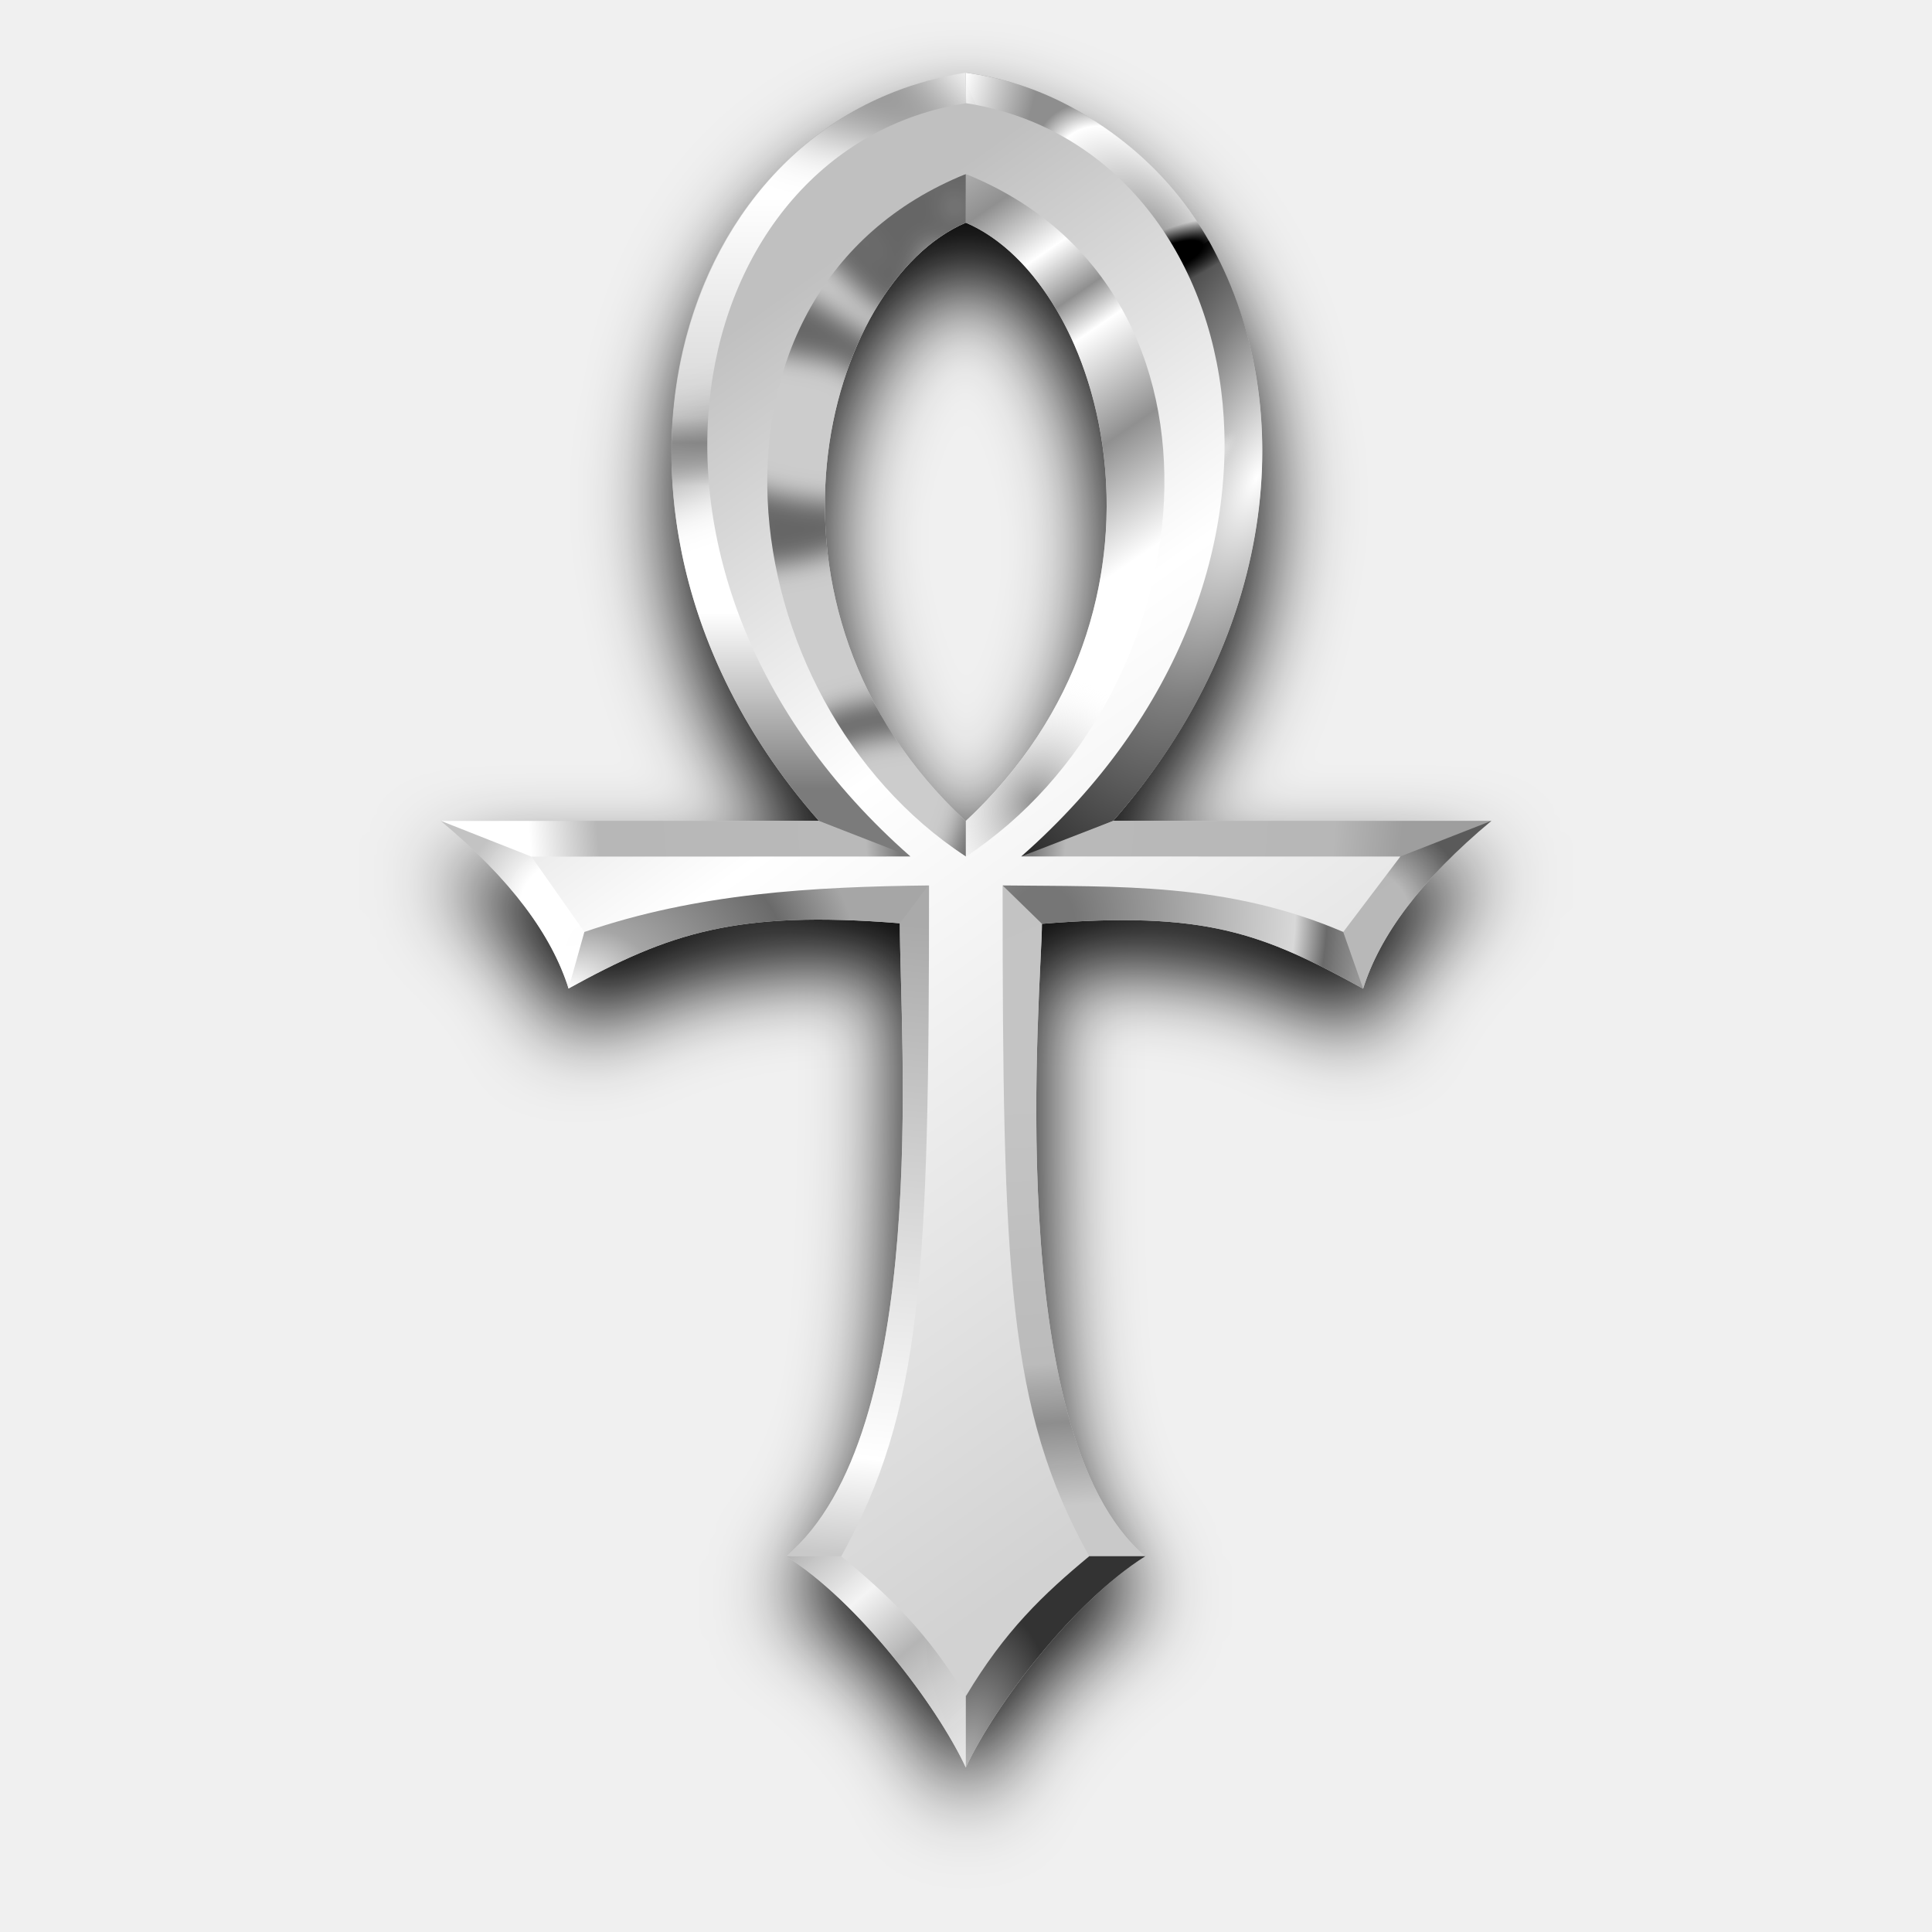
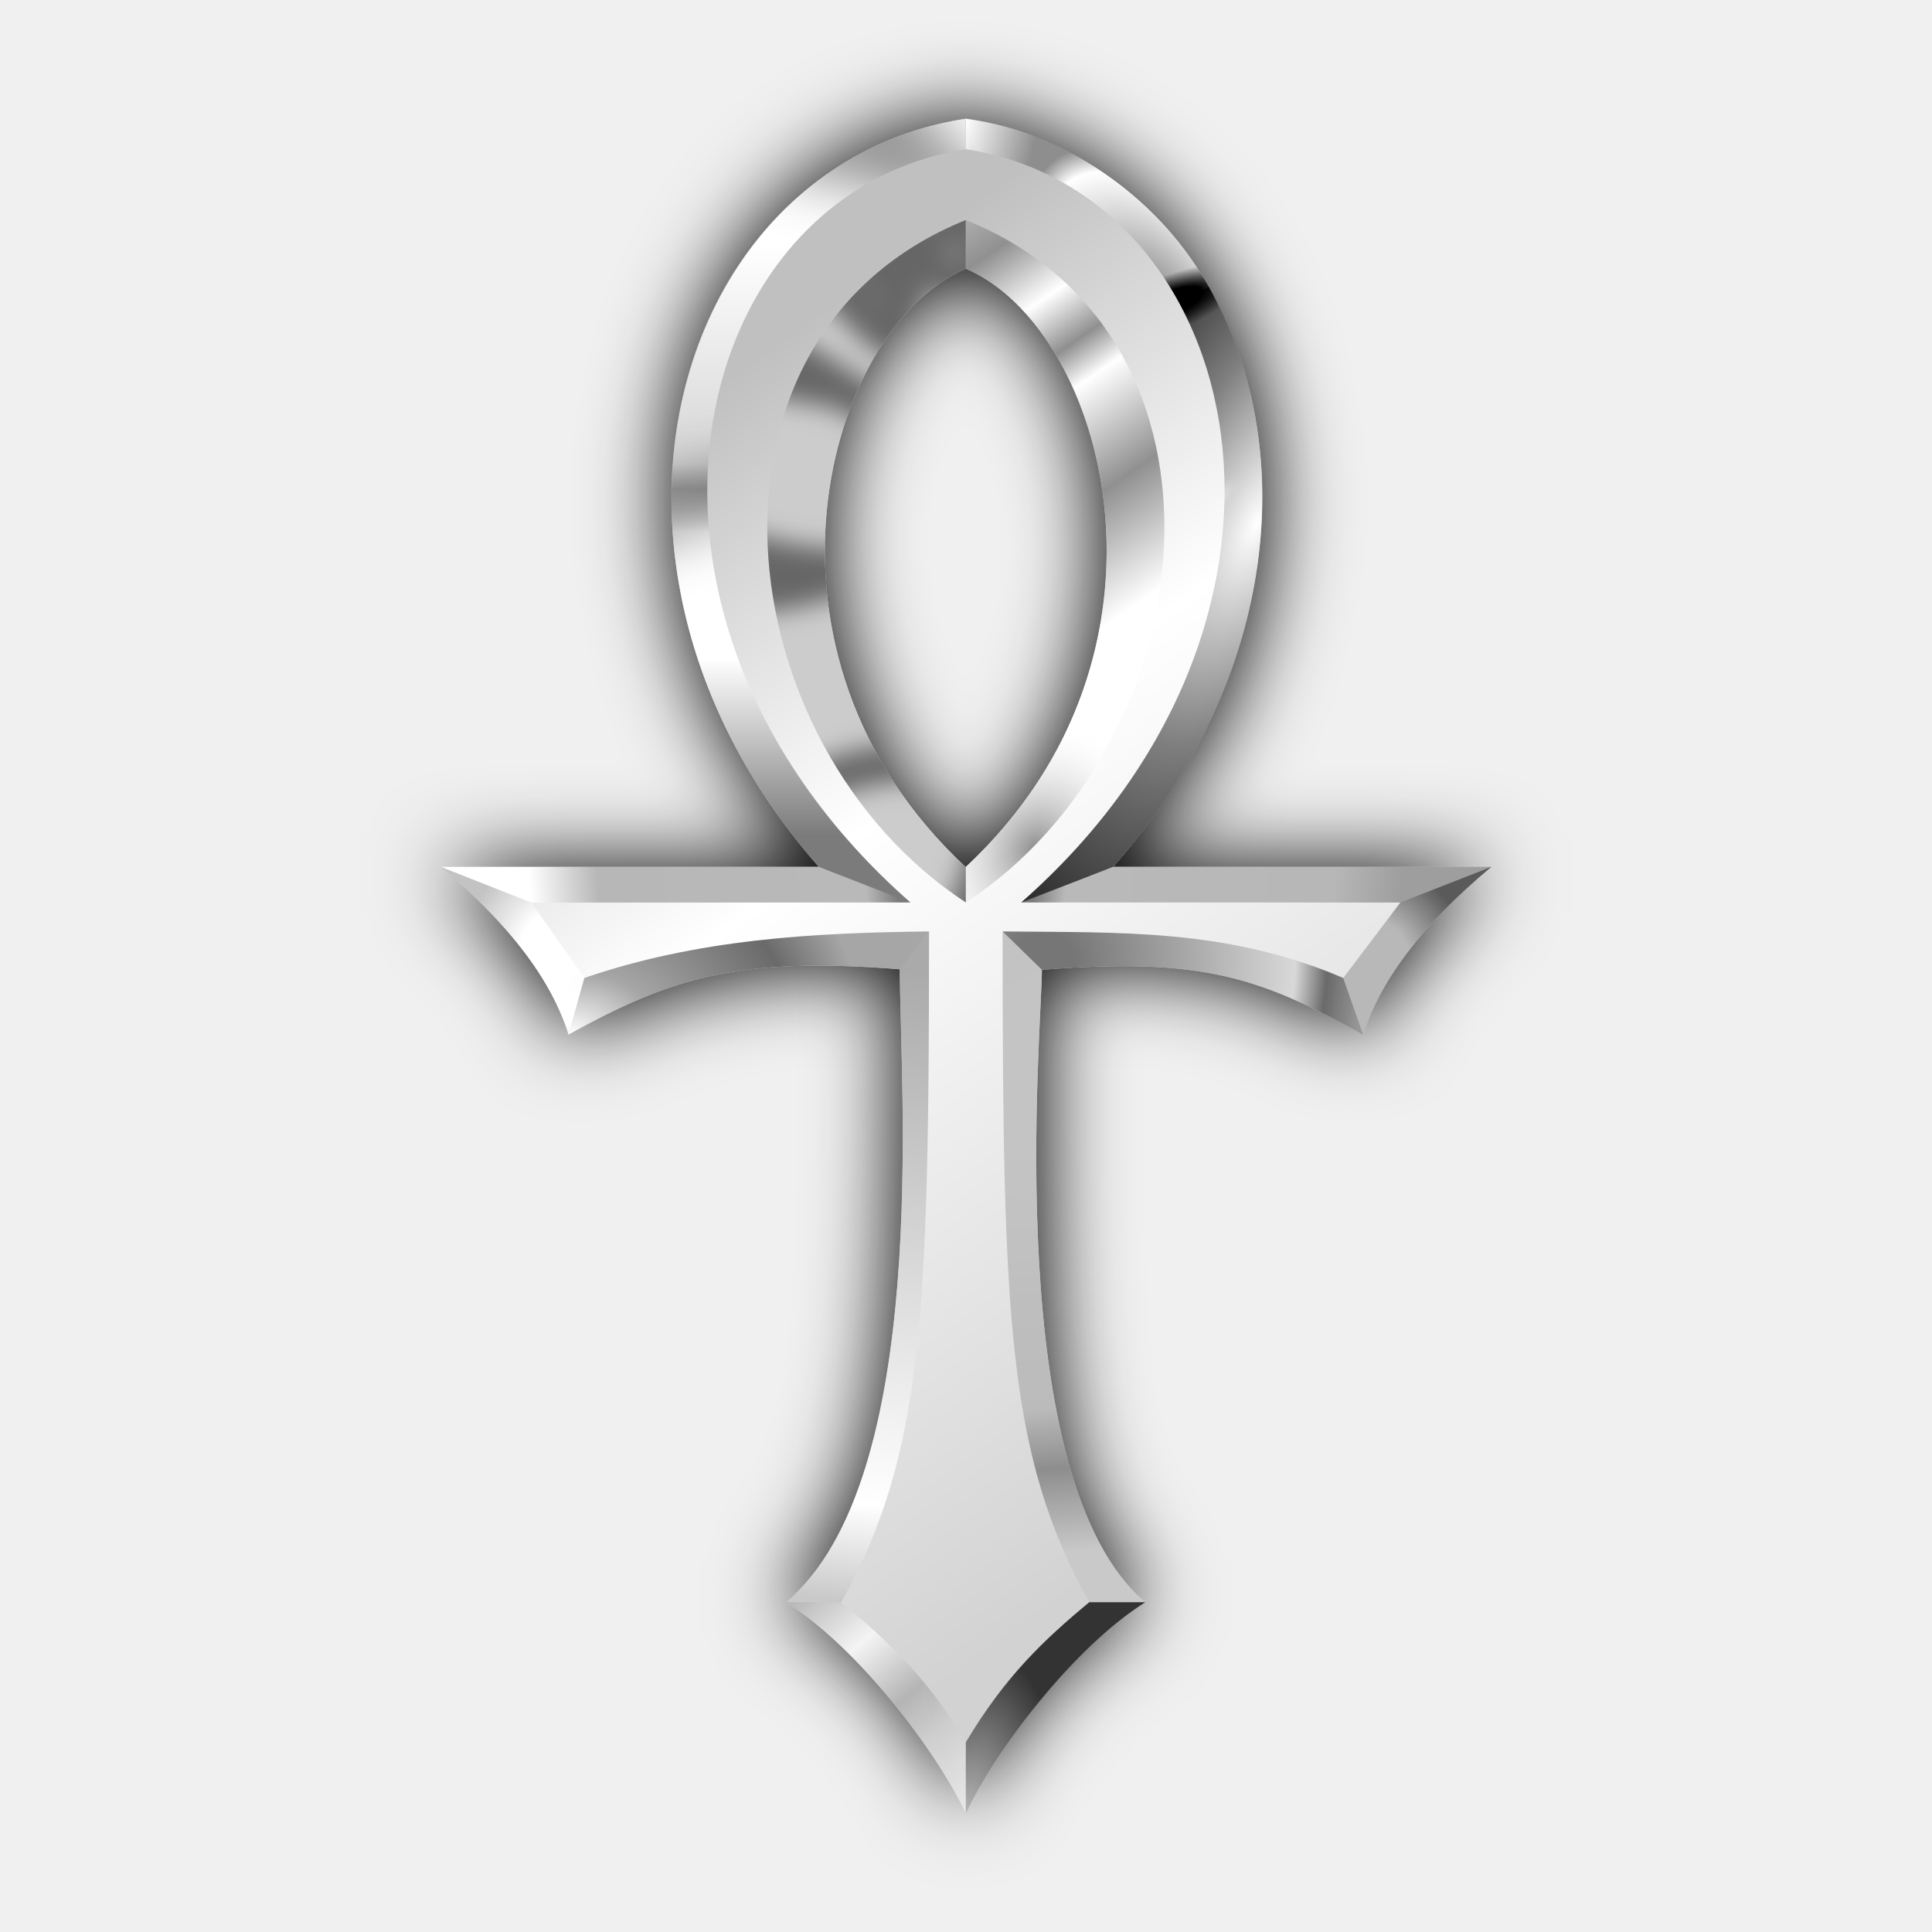
- <svg xmlns="http://www.w3.org/2000/svg" width="512px" height="512px" version="1.1" viewBox="0 0 200 200" xml:space="preserve">
-   <defs>
-     <filter id="c" x="-.098" y="-.061" width="1.196" height="1.121" color-interpolation-filters="sRGB">
-       <feGaussianBlur stdDeviation="4.439" />
-     </filter>
-     <linearGradient id="d" x1="142.88" x2="167.7" y1="6.085" y2="42.341" gradientTransform="matrix(.97467 0 0 .97467 -39.28 12.081)" gradientUnits="userSpaceOnUse">
-       <stop stop-color="#adadad" offset="0" />
-       <stop stop-color="#909090" offset=".1" />
-       <stop stop-color="#fff" offset=".264" />
-       <stop stop-color="#8f8f8f" offset=".391" />
-       <stop stop-color="#fff" offset=".484" />
-       <stop stop-color="#909090" offset=".729" />
-       <stop stop-color="#fff" offset="1" />
-     </linearGradient>
+ <svg xml:space="preserve" id="svg103" width="512" height="512" version="1.1" viewBox="0 0 200 200">
+   <defs id="defs64">
    <radialGradient id="e" cx="173.11" cy="50.61" r="12.412" gradientTransform="matrix(.78555 .44895 -.55264 .96698 -.90525 -43.544)" gradientUnits="userSpaceOnUse">
-       <stop stop-color="#8e8e8e" offset="0" />
-       <stop stop-color="#fff" stop-opacity="0" offset="1" />
+       <stop id="stop8" offset="0" stop-color="#8e8e8e" />
+       <stop id="stop9" offset="1" stop-color="#fff" stop-opacity="0" />
    </radialGradient>
-     <linearGradient id="f" x1="72.735" x2="72.735" y1="13.672" y2="89.743" gradientTransform="matrix(.97467 0 0 .97467 -1.3408 -5.8066)" gradientUnits="userSpaceOnUse">
-       <stop stop-color="#fff" stop-opacity=".996" offset=".175" />
-       <stop stop-color="#d5d5d5" stop-opacity=".996" offset=".482" />
-       <stop stop-color="#afafaf" stop-opacity=".996" offset=".517" />
-       <stop stop-color="#fff" stop-opacity=".996" offset=".577" />
-       <stop stop-color="#fff" stop-opacity=".996" offset=".754" />
-       <stop stop-color="#7b7b7b" offset="1" />
-     </linearGradient>
-     <radialGradient id="g" cx="161.68" cy="28.904" r="9.928" gradientTransform="matrix(.78627 -.57599 1.0601 1.4472 -38.055 77.395)" gradientUnits="userSpaceOnUse">
-       <stop stop-color="#838383" offset="0" />
-       <stop stop-color="#fff" offset=".844" />
-       <stop stop-color="#fff" stop-opacity="0" offset="1" />
+     <radialGradient id="g" cx="161.68" cy="28.904" r="9.928" gradientTransform="matrix(.78627 -.57599 1.0601 1.4472 47.882 77.395)" gradientUnits="userSpaceOnUse">
+       <stop id="stop16" offset="0" stop-color="#838383" />
+       <stop id="stop17" offset=".844" stop-color="#fff" />
+       <stop id="stop18" offset="1" stop-color="#fff" stop-opacity="0" />
    </radialGradient>
-     <radialGradient id="h" cx="185.36" cy="56.123" r="14.238" gradientTransform="matrix(1.6146 .72692 -1.7005 3.7771 -73.741 -297.26)" gradientUnits="userSpaceOnUse">
-       <stop stop-color="#fff" offset="0" />
-       <stop stop-color="#7f7f7f" offset=".417" />
-       <stop offset="1" />
+     <radialGradient id="h" cx="185.36" cy="56.123" r="14.238" gradientTransform="matrix(1.6146 .72692 -1.7005 3.7771 12.196 -297.26)" gradientUnits="userSpaceOnUse">
+       <stop id="stop19" offset="0" stop-color="#fff" />
+       <stop id="stop20" offset=".417" stop-color="#7f7f7f" />
+       <stop id="stop21" offset="1" />
    </radialGradient>
    <radialGradient id="i" cx="182.55" cy="56.494" r="14.238" gradientTransform="matrix(.2594 -.26586 .07053 .06881 128.19 93.441)" gradientUnits="userSpaceOnUse">
-       <stop stop-color="#fff" offset=".198" />
-       <stop stop-color="#d9d9d9" stop-opacity="0" offset="1" />
+       <stop id="stop22" offset=".198" stop-color="#fff" />
+       <stop id="stop23" offset="1" stop-color="#d9d9d9" stop-opacity="0" />
    </radialGradient>
-     <filter id="j" x="-.015" y="-.006" width="1.029" height="1.013" color-interpolation-filters="sRGB">
-       <feGaussianBlur stdDeviation=".175" />
-     </filter>
-     <radialGradient id="k" cx="175.44" cy="27.123" r="6.822" gradientTransform="matrix(1.2869 -.53482 .16387 .39429 -109.76 110.08)" gradientUnits="userSpaceOnUse">
-       <stop offset=".454" />
-       <stop stop-opacity="0" offset="1" />
+     <radialGradient id="k" cx="175.44" cy="27.123" r="6.822" gradientTransform="matrix(1.2869 -.53482 .16387 .39429 -23.822 110.08)" gradientUnits="userSpaceOnUse">
+       <stop id="stop24" offset=".454" />
+       <stop id="stop25" offset="1" stop-opacity="0" />
    </radialGradient>
-     <radialGradient id="l" cx="112.24" cy="141.59" r="3.704" gradientTransform="matrix(-2.1721 -10.251 -14.871 3.1512 2408.3 806.65)" gradientUnits="userSpaceOnUse">
-       <stop stop-color="#fff" offset="0" />
-       <stop stop-color="#a6a6a6" offset=".156" />
-       <stop stop-color="#6a6a6a" offset=".406" />
-       <stop stop-color="#a6a6a6" offset=".534" />
+     <radialGradient id="l" cx="112.24" cy="141.59" r="3.704" gradientTransform="matrix(-2.1721 -10.251 -14.871 3.1512 2494.2 806.65)" gradientUnits="userSpaceOnUse">
+       <stop id="stop26" offset="0" stop-color="#fff" />
+       <stop id="stop27" offset=".156" stop-color="#a6a6a6" />
+       <stop id="stop28" offset=".406" stop-color="#6a6a6a" />
+       <stop id="stop29" offset=".534" stop-color="#a6a6a6" />
    </radialGradient>
-     <linearGradient id="m" x1="105.16" x2="112.77" y1="146.7" y2="147.36" gradientTransform="matrix(-5.5522 0 0 5.5522 681.13 -729.48)" gradientUnits="userSpaceOnUse">
-       <stop stop-color="#7a7a7a" offset=".105" />
-       <stop stop-color="#b9b9b9" offset=".184" />
-       <stop stop-color="#b7b7b7" offset=".834" />
-       <stop stop-color="#fff" offset="1" />
-     </linearGradient>
-     <linearGradient id="n" x1="105.16" x2="112.77" y1="146.7" y2="147.36" gradientTransform="matrix(5.5522 0 0 5.5522 -481.17 -729.48)" gradientUnits="userSpaceOnUse">
-       <stop stop-color="#7a7a7a" offset=".105" />
-       <stop stop-color="#b9b9b9" offset=".184" />
-       <stop stop-color="#b7b7b7" offset=".834" />
-       <stop stop-color="#9e9e9e" offset="1" />
-     </linearGradient>
    <radialGradient id="o" cx="111.43" cy="149.02" r="1.375" gradientTransform="matrix(6.6138 8.9679 -11.124 8.2039 1059.9 -2125.4)" gradientUnits="userSpaceOnUse">
-       <stop stop-color="#b7b7b7" stop-opacity=".992" offset=".386" />
-       <stop stop-color="#5a5a5a" offset=".702" />
+       <stop id="stop38" offset=".386" stop-color="#b7b7b7" stop-opacity=".992" />
+       <stop id="stop39" offset=".702" stop-color="#5a5a5a" />
    </radialGradient>
    <radialGradient id="p" cx="111.7" cy="142.45" r="3.704" gradientTransform="matrix(-2.0249 10.281 -9.2544 -1.8228 1652.4 -793.38)" gradientUnits="userSpaceOnUse">
-       <stop stop-color="#767676" offset=".094" />
-       <stop stop-color="#d8d8d8" offset=".746" />
-       <stop stop-color="#6a6a6a" offset=".84" />
-       <stop stop-color="#969696" stop-opacity=".992" offset=".951" />
+       <stop id="stop40" offset=".094" stop-color="#767676" />
+       <stop id="stop41" offset=".746" stop-color="#d8d8d8" />
+       <stop id="stop42" offset=".84" stop-color="#6a6a6a" />
+       <stop id="stop43" offset=".951" stop-color="#969696" stop-opacity=".992" />
    </radialGradient>
+     <radialGradient id="r" cx="104.71" cy="163.84" r="1.673" gradientTransform="matrix(5.4387 1.1168 -2.1739 10.587 -113.29 -1668.6)" gradientUnits="userSpaceOnUse">
+       <stop id="stop48" offset="0" stop-color="#b4b4b4" />
+       <stop id="stop49" offset=".917" stop-color="#333" />
+     </radialGradient>
+     <radialGradient id="u" cx="111.37" cy="148.97" r="1.375" gradientTransform="matrix(-6.6138 8.9679 11.124 8.2039 -859.91 -2125.4)" gradientUnits="userSpaceOnUse">
+       <stop id="stop58" offset=".386" stop-color="#fff" stop-opacity=".992" />
+       <stop id="stop59" offset=".702" stop-color="#c3c3c3" />
+     </radialGradient>
+     <radialGradient id="x" cx="103.91" cy="40.386" r="15.635" gradientTransform="matrix(.46689 .12423 -.67875 2.5508 164.82 -108.4)" gradientUnits="userSpaceOnUse">
+       <stop id="stop60" offset="0" stop-color="#fff" />
+       <stop id="stop61" offset="1" stop-color="#fff" stop-opacity="0" />
+     </radialGradient>
+     <linearGradient id="d" x1="142.88" x2="167.7" y1="6.085" y2="42.341" gradientTransform="translate(-39.28 12.081) scale(.97467)" gradientUnits="userSpaceOnUse">
+       <stop id="stop1" offset="0" stop-color="#adadad" />
+       <stop id="stop2" offset=".1" stop-color="#909090" />
+       <stop id="stop3" offset=".264" stop-color="#fff" />
+       <stop id="stop4" offset=".391" stop-color="#8f8f8f" />
+       <stop id="stop5" offset=".484" stop-color="#fff" />
+       <stop id="stop6" offset=".729" stop-color="#909090" />
+       <stop id="stop7" offset="1" stop-color="#fff" />
+     </linearGradient>
+     <linearGradient id="f" x1="72.735" x2="72.735" y1="13.672" y2="89.743" gradientTransform="translate(-1.3408 -5.8066) scale(.97467)" gradientUnits="userSpaceOnUse">
+       <stop id="stop10" offset=".175" stop-color="#fff" stop-opacity=".996" />
+       <stop id="stop11" offset=".482" stop-color="#d5d5d5" stop-opacity=".996" />
+       <stop id="stop12" offset=".517" stop-color="#afafaf" stop-opacity=".996" />
+       <stop id="stop13" offset=".577" stop-color="#fff" stop-opacity=".996" />
+       <stop id="stop14" offset=".754" stop-color="#fff" stop-opacity=".996" />
+       <stop id="stop15" offset="1" stop-color="#7b7b7b" />
+     </linearGradient>
+     <linearGradient id="m" x1="105.16" x2="112.77" y1="146.7" y2="147.36" gradientTransform="matrix(-5.5522 0 0 5.5522 767.07 -729.48)" gradientUnits="userSpaceOnUse">
+       <stop id="stop30" offset=".105" stop-color="#7a7a7a" />
+       <stop id="stop31" offset=".184" stop-color="#b9b9b9" />
+       <stop id="stop32" offset=".834" stop-color="#b7b7b7" />
+       <stop id="stop33" offset="1" stop-color="#fff" />
+     </linearGradient>
+     <linearGradient id="n" x1="105.16" x2="112.77" y1="146.7" y2="147.36" gradientTransform="translate(-395.23 -729.48) scale(5.5522)" gradientUnits="userSpaceOnUse">
+       <stop id="stop34" offset=".105" stop-color="#7a7a7a" />
+       <stop id="stop35" offset=".184" stop-color="#b9b9b9" />
+       <stop id="stop36" offset=".834" stop-color="#b7b7b7" />
+       <stop id="stop37" offset="1" stop-color="#9e9e9e" />
+     </linearGradient>
    <linearGradient id="q" x1="102.26" x2="102.85" y1="159.42" y2="151.65" gradientTransform="matrix(-5.5522 0 0 5.5522 681.13 -729.48)" gradientUnits="userSpaceOnUse">
-       <stop stop-color="#c9c9c9" offset="0" />
-       <stop stop-color="#8d8d8d" stop-opacity=".996" offset=".2" />
-       <stop stop-color="#bbb" offset=".344" />
-       <stop stop-color="#c4c4c4" stop-opacity=".996" offset="1" />
+       <stop id="stop44" offset="0" stop-color="#c9c9c9" />
+       <stop id="stop45" offset=".2" stop-color="#8d8d8d" stop-opacity=".996" />
+       <stop id="stop46" offset=".344" stop-color="#bbb" />
+       <stop id="stop47" offset="1" stop-color="#c4c4c4" stop-opacity=".996" />
    </linearGradient>
-     <radialGradient id="r" cx="104.71" cy="163.84" r="1.673" gradientTransform="matrix(5.4387 1.1168 -2.1739 10.587 -113.29 -1668.6)" gradientUnits="userSpaceOnUse">
-       <stop stop-color="#b4b4b4" offset="0" />
-       <stop stop-color="#333" offset=".917" />
-     </radialGradient>
-     <linearGradient id="s" x1="101.32" x2="104.67" y1="160.4" y2="164.34" gradientTransform="matrix(5.5522 0 0 5.5522 -481.17 -729.48)" gradientUnits="userSpaceOnUse">
-       <stop stop-color="#b4b4b4" offset="0" />
-       <stop stop-color="#f4f4f4" stop-opacity=".992" offset=".288" />
-       <stop stop-color="#b4b4b4" stop-opacity=".992" offset=".541" />
-       <stop stop-color="#cecece" stop-opacity=".996" offset=".707" />
-       <stop stop-color="#e9e9e9" offset="1" />
+     <linearGradient id="s" x1="101.32" x2="104.67" y1="160.4" y2="164.34" gradientTransform="translate(-481.17 -729.48) scale(5.5522)" gradientUnits="userSpaceOnUse">
+       <stop id="stop50" offset="0" stop-color="#b4b4b4" />
+       <stop id="stop51" offset=".288" stop-color="#f4f4f4" stop-opacity=".992" />
+       <stop id="stop52" offset=".541" stop-color="#b4b4b4" stop-opacity=".992" />
+       <stop id="stop53" offset=".707" stop-color="#cecece" stop-opacity=".996" />
+       <stop id="stop54" offset="1" stop-color="#e9e9e9" />
    </linearGradient>
-     <linearGradient id="t" x1="102.35" x2="103.44" y1="160.36" y2="148.6" gradientTransform="matrix(5.5522 0 0 5.5522 -481.17 -729.48)" gradientUnits="userSpaceOnUse">
-       <stop stop-color="#c9c9c9" offset="0" />
-       <stop stop-color="#fff" offset=".154" />
-       <stop stop-color="#aaa" offset="1" />
+     <linearGradient id="t" x1="102.35" x2="103.44" y1="160.36" y2="148.6" gradientTransform="translate(-481.17 -729.48) scale(5.5522)" gradientUnits="userSpaceOnUse">
+       <stop id="stop55" offset="0" stop-color="#c9c9c9" />
+       <stop id="stop56" offset=".154" stop-color="#fff" />
+       <stop id="stop57" offset="1" stop-color="#aaa" />
    </linearGradient>
-     <radialGradient id="u" cx="111.37" cy="148.97" r="1.375" gradientTransform="matrix(-6.6138 8.9679 11.124 8.2039 -859.91 -2125.4)" gradientUnits="userSpaceOnUse">
-       <stop stop-color="#fff" stop-opacity=".992" offset=".386" />
-       <stop stop-color="#c3c3c3" offset=".702" />
-     </radialGradient>
-     <filter id="a" x="-.179" y="-.128" width="1.357" height="1.197" color-interpolation-filters="sRGB">
-       <feGaussianBlur stdDeviation="1.317" />
+     <linearGradient id="y" x1="112.77" x2="96.571" y1="155.91" y2="133.31" gradientTransform="translate(-395.23 -729.48) scale(5.5522)" gradientUnits="userSpaceOnUse">
+       <stop id="stop62" offset="0" stop-color="#d2d2d2" />
+       <stop id="stop63" offset=".5" stop-color="#fff" />
+       <stop id="stop64" offset=".798" stop-color="silver" />
+     </linearGradient>
+     <filter id="c" width="1.196" height="1.121" x="-.098" y="-.061" color-interpolation-filters="sRGB">
+       <feGaussianBlur id="feGaussianBlur1" stdDeviation="4.439" />
+     </filter>
+     <filter id="j" width="1.029" height="1.013" x="-.015" y="-.006" color-interpolation-filters="sRGB">
+       <feGaussianBlur id="feGaussianBlur23" stdDeviation=".175" />
+     </filter>
+     <filter id="a" width="1.357" height="1.197" x="-.179" y="-.128" color-interpolation-filters="sRGB">
+       <feGaussianBlur id="feGaussianBlur59" stdDeviation="1.317" />
+     </filter>
+     <filter id="b" width="1.547" height="1.419" x="-.325" y="-.22" color-interpolation-filters="sRGB">
+       <feGaussianBlur id="feGaussianBlur60" stdDeviation="3.034" />
    </filter>
    <mask id="w" maskUnits="userSpaceOnUse">
-       <path d="m65.85 9.404c-3.144-2.808-6.64-5.205-8.6-9.404l-10.425 8.016c4.567-2.542 16.534 2.996 21.099 4.537 1.924.65-3.995-4.014-2.074-3.149zm-12.157 29.202-24.912 8.59-2.516-.903c7.303-2.182 19.162-5.119 27.428-7.687z" fill="#fff" fill-opacity=".996" filter="url(#b)" stroke="#fcfcfc" stroke-linecap="square" stroke-width="4" style="mix-blend-mode:normal" paint-order="markers fill stroke" />
+       <path id="path59" fill="#fff" fill-opacity=".996" stroke="#fcfcfc" stroke-linecap="square" stroke-width="4" d="M65.85 9.404C62.706 6.596 59.21 4.199 57.25 0L46.825 8.016c4.567-2.542 16.534 2.996 21.099 4.537 1.924.65-3.995-4.014-2.074-3.149zM53.693 38.606l-24.912 8.59-2.516-.903c7.303-2.182 19.162-5.119 27.428-7.687z" filter="url(#b)" paint-order="markers fill stroke" style="mix-blend-mode:normal" />
    </mask>
-     <filter id="b" x="-.325" y="-.22" width="1.547" height="1.419" color-interpolation-filters="sRGB">
-       <feGaussianBlur stdDeviation="3.034" />
-     </filter>
-     <radialGradient id="x" cx="103.91" cy="40.386" r="15.635" gradientTransform="matrix(.46689 .12423 -.67875 2.5508 78.881 -108.4)" gradientUnits="userSpaceOnUse">
-       <stop stop-color="#fff" offset="0" />
-       <stop stop-color="#fff" stop-opacity="0" offset="1" />
-     </radialGradient>
-     <linearGradient id="y" x1="112.77" x2="96.571" y1="155.91" y2="133.31" gradientTransform="matrix(5.5522 0 0 5.5522 -481.17 -729.48)" gradientUnits="userSpaceOnUse">
-       <stop stop-color="#d2d2d2" offset="0" />
-       <stop stop-color="#fff" offset=".5" />
-       <stop stop-color="silver" offset=".798" />
-     </linearGradient>
    <mask id="mask88" maskUnits="userSpaceOnUse">
-       <g transform="matrix(1.026 0 0 1.026 -67.696 -3.3995)">
-         <path transform="matrix(.97467 0 0 .97467 65.981 3.3134)" d="m31.614 72.396c-12.141.637-13.048 3.3-16.585 5.488l11.191 11.526 7.773 2.233 4.58-13.277zm-4.375-44.601c-2.077-.83-5.13-5.584-10.649-9l7.246.193 2.385 2.427 1.786-4.494 3.762-.04 3.206-7.23 1.727 13.614-6.873-3.793zm-.652 8.583c-2.752-1.971-11.557-8.583-16.532-9.19l-.077 1.72c1.975 5.032 11.682 1.642 16.608 7.47zm-3.298 15.695c-5.482.039-12.391-1.46-15.64-3.423l.615 6.178c6.126.267 10.503-.754 15.025-2.755z" fill="none" filter="url(#a)" stroke="#fefefe" stroke-linecap="square" stroke-width="4" paint-order="markers fill stroke" />
+       <g id="g64" transform="translate(-67.696 -3.3995) scale(1.026)">
+         <path id="path64" fill="none" stroke="#fefefe" stroke-linecap="square" stroke-width="4" d="M31.614 72.396c-12.141.637-13.048 3.3-16.585 5.488L26.22 89.41l7.773 2.233 4.58-13.277zm-4.375-44.601c-2.077-.83-5.13-5.584-10.649-9l7.246.193 2.385 2.427 1.786-4.494 3.762-.04 3.206-7.23 1.727 13.614-6.873-3.793zm-.652 8.583c-2.752-1.971-11.557-8.583-16.532-9.19l-.077 1.72c1.975 5.032 11.682 1.642 16.608 7.47zm-3.298 15.695c-5.482.039-12.391-1.46-15.64-3.423l.615 6.178c6.126.267 10.503-.754 15.025-2.755z" filter="url(#a)" paint-order="markers fill stroke" transform="translate(65.981 3.3134) scale(.97467)" />
      </g>
    </mask>
  </defs>
-   <path d="m84.82 89.79h-39.15c5.545 5.26 11.346 10.405 13.175 17.323 11.023-6.128 21.684-8.437 34.304-6.772.158 40.337-.431 53.28-11.731 65.527 6.762 2.493 16.592 13.61 18.544 21.851 2.71-9.719 12.962-19.983 18.616-21.864-11.493-11.555-10.748-25.475-10.715-65.689 12.474-1.13 21.892-.175 33.264 6.954 1.756-5.525 5.938-11.282 13.213-17.337l-39.114-.042c28.645-31.547 15.182-72.542-15.194-77.46-30.425 3.748-42.592 46.73-15.212 77.51zm15.157-61.978c16.082 6.595 21.845 42.292-.001 61.946-19.201-17.571-19.362-52.305.001-61.946z" filter="url(#c)" style="mix-blend-mode:normal" />
-   <g stroke-linecap="square" stroke-linejoin="round">
-     <g stroke-width="1.472">
-       <path d="m100.03 7.519c-.015.002-.03.006-.046.008-.001-2e-4-.003-.001-.004-.001-.281.043-.556.096-.834.145-.181.032-.365.059-.545.094-.349.068-.694.145-1.038.223-.116.026-.234.048-.349.075-.238.056-.472.121-.707.182-.222.057-.446.111-.666.172-.038.011-.076.023-.114.034-18.781 5.311-29.263 25.482-25.445 47.231 1.707 9.854 6.347 20.032 14.489 29.296h-39.131c7.273 6.074 11.493 11.849 13.214 17.351 10.438-5.752 17.401-8.118 34.296-6.752 0 11.932 3.287 52.852-11.771 65.527 7.384 4.653 15.547 15.319 18.6 21.87 3.054-6.552 11.199-17.218 18.583-21.87-15.058-12.676-10.705-59.506-10.705-65.471 16.895-1.366 22.814.965 33.252 6.717 1.721-5.502 6.003-11.304 13.271-17.372h-39.147c.547-.622 1.072-1.249 1.588-1.879.004-.004.007-.009.011-.014.452-.553.892-1.109 1.321-1.669.113-.147.226-.295.338-.443.28-.371.552-.744.822-1.117 13.382-18.462 14.206-39.451 6.245-54.137-.408-.784-.859-1.559-1.351-2.325-1.34-2.117-2.885-4.061-4.638-5.832-5.003-5.019-11.69-8.896-19.538-10.028-2e-5-.005-.001-.01-.001-.015zm-.052 15.532c6.367 2.724 11.718 10.68 13.73 20.624 2.586 12.786-.349 28.858-13.735 41.32-23.8-22.153-14.546-55.718.005-61.944zm-.005 63.174.004 2.434v.004c-.002-.001-.003-.002-.005-.003z" fill="#ccc" />
-       <path d="m99.983 7.527c-30.328 4.638-42.662 46.274-15.166 77.502l12.457 5.041c-6.407-7.047-23.155-26.601-20.613-45.314 1.673-12.31 16.664-27.275 23.368-30.963-.008-2.105 1.183-5.23-.046-6.266z" fill="url(#f)" />
-       <path d="m99.979 18.013c30.328 4.638 34.134 47.683 0 70.674l-.001-3.691c23.8-22.154 14.555-55.722.001-61.946z" fill="url(#d)" />
-       <path d="m99.979 18.013c30.328 4.638 34.134 47.683 0 70.674l-.005-3.691c23.8-22.154 14.562-55.722.008-61.946z" fill="url(#e)" />
+   <path id="path65" d="M84.82 89.79H45.67c5.545 5.26 11.346 10.405 13.175 17.323 11.023-6.128 21.684-8.437 34.304-6.772.158 40.337-.431 53.28-11.731 65.527 6.762 2.493 16.592 13.61 18.544 21.851 2.71-9.719 12.962-19.983 18.616-21.864-11.493-11.555-10.748-25.475-10.715-65.689 12.474-1.13 21.892-.175 33.264 6.954 1.756-5.525 5.938-11.282 13.213-17.337l-39.114-.042c28.645-31.547 15.182-72.542-15.194-77.46-30.425 3.748-42.592 46.73-15.212 77.51Zm15.157-61.978c16.082 6.595 21.845 42.292-.001 61.946-19.201-17.571-19.362-52.305.001-61.946Z" filter="url(#c)" style="mix-blend-mode:normal" />
+   <g id="g103" transform="translate(-85.94 4.7621)">
+     <g id="g98" stroke-linecap="square" stroke-linejoin="round">
+       <g id="g82" stroke-width="1.472" transform="translate(85.938)">
+         <path id="path79" fill="#ccc" d="M100.03 7.519c-.015.002-.03.006-.046.008-.001-0-.003-.001-.004-.001-.281.043-.556.096-.834.145-.181.032-.365.059-.545.094-.349.068-.694.145-1.038.223-.116.026-.234.048-.349.075-.238.056-.472.121-.707.182-.222.057-.446.111-.666.172-.038.011-.076.023-.114.034-18.781 5.311-29.263 25.482-25.445 47.231 1.707 9.854 6.347 20.032 14.489 29.296H45.64c7.273 6.074 11.493 11.849 13.214 17.351 10.438-5.752 17.401-8.118 34.296-6.752 0 11.932 3.287 52.852-11.771 65.527 7.384 4.653 15.547 15.319 18.6 21.87 3.054-6.552 11.199-17.218 18.583-21.87-15.058-12.676-10.705-59.506-10.705-65.471 16.895-1.366 22.814.965 33.252 6.717 1.721-5.502 6.003-11.304 13.271-17.372h-39.147c.547-.622 1.072-1.249 1.588-1.879.004-.004.007-.009.011-.014.452-.553.892-1.109 1.321-1.669.113-.147.226-.295.338-.443.28-.371.552-.744.822-1.117 13.382-18.462 14.206-39.451 6.245-54.137-.408-.784-.859-1.559-1.351-2.325-1.34-2.117-2.885-4.061-4.638-5.832-5.003-5.019-11.69-8.896-19.538-10.028-0-.005-.001-.01-.001-.015zm-.052 15.532c6.367 2.724 11.718 10.68 13.73 20.624 2.586 12.786-.349 28.858-13.735 41.32-23.8-22.153-14.546-55.718.005-61.944zm-.005 63.174.004 2.434v.004c-.002-.001-.003-.002-.005-.003z" />
+         <path id="path80" fill="url(#f)" d="M99.983 7.527c-30.328 4.638-42.662 46.274-15.166 77.502l12.457 5.041c-6.407-7.047-23.155-26.601-20.613-45.314 1.673-12.31 16.664-27.275 23.368-30.963-.008-2.105 1.183-5.23-.046-6.266z" />
+         <path id="path81" fill="url(#d)" d="M99.979 18.013c30.328 4.638 34.134 47.683 0 70.674l-.001-3.691c23.8-22.154 14.555-55.722.001-61.946Z" />
+         <path id="path82" fill="url(#e)" d="M99.979 18.013c30.328 4.638 34.134 47.683 0 70.674l-.005-3.691c23.8-22.154 14.562-55.722.008-61.946z" />
+       </g>
+       <path id="path83" fill="#8e8e8e" stroke-width="1.51" d="M185.92 7.527c29.352 3.953 42.74 46.224 15.244 77.452l-12.47 5.079c6.406-7.047 23.182-26.588 20.64-45.302-1.672-12.31-16.66-27.277-23.364-30.965l-.05-6.264Z" />
+       <path id="path84" fill="url(#g)" stroke-width="1.472" d="M199.47 12.653c8.102 5.312 13.475 13.034 15.694 23.236l-10.186-1.439c-.728-3.406 5.807-8.656-4.136-6.747-1.465-2.037-2.517-3.271-4.584-5.478-.762-4.999-9.694-17.813 3.212-9.573z" style="mix-blend-mode:normal" />
+       <path id="path85" fill="url(#h)" stroke-width="1.472" d="M211.06 24.907c9.214 16.072 7.652 40.152-9.887 60.071l-12.476 5.078c6.407-7.047 23.183-26.587 20.641-45.301-.405-2.984-1.594-6.124-3.255-9.222-7.585-8.636 1.542-8.094 4.978-10.624z" />
+       <path id="path86" fill="url(#i)" stroke-width="1.51" d="M180.07 25.495c9.453 16.49 7.472 39.958-10.523 60.395l-12.795 5.21c6.573-7.23 23.785-27.278 21.177-46.478-.416-3.062-1.635-6.283-3.34-9.462-7.782-8.86 1.956-7.067 5.48-9.665z" filter="url(#j)" style="mix-blend-mode:normal" transform="translate(35.498 .85338) scale(.97467)" />
+       <path id="path87" fill="url(#k)" stroke-width="1.472" d="M208.12 20.571c2.212 2.758 3.893 5.702 4.922 8.714l-8.122 4.045c-1.506-2.512-3.288-4.969-5.176-7.262z" />
+       <path id="path88" fill="url(#l)" stroke-width="5.552" d="m185.92 91.358-39.332 1.083.083 3.159c-2.116.379-2.706 2.667-1.877 6.729 10.438-5.752 17.401-8.117 34.296-6.752l6.829 3.465z" />
+       <path id="path89" fill="url(#m)" stroke-width=".975" d="M170.71 84.978h-39.133l12.356 7.646 39.279-2.555-3.031-1.405z" />
+       <path id="path90" fill="url(#n)" stroke-width=".975" d="m201.17 84.978 39.156-0-12.369 7.646-39.293-2.517 2.984-1.444z" />
+       <g id="g97" stroke-width="5.552" transform="translate(85.938)">
+         <path id="path91" fill="url(#o)" d="m138.53 96.023 6.431-7.359 9.422-3.686c-7.268 6.069-11.55 11.87-13.271 17.373z" />
+         <path id="path92" fill="url(#p)" d="M99.982 91.358h38.327l.741 5.117 2.063 5.876c-10.438-5.752-16.357-8.083-33.253-6.717l-7.878 3.408z" />
+         <path id="path93" fill="url(#q)" d="m103.79 91.659-1.084-1.01v70.455c5.286.001 8.594 1.736 15.863-0-15.058-12.676-10.705-59.507-10.705-65.471z" />
+         <path id="path94" fill="url(#r)" d="M99.982 161.1c-.025 7.291-9.144 2.878 0 21.87 3.054-6.552 11.199-17.217 18.583-21.87z" />
+         <path id="path95" fill="url(#s)" d="M99.982 161.1v21.87c-3.054-6.552-11.215-17.217-18.6-21.87 3.587-3.278 12.4 0 18.6 0z" />
+         <path id="path96" fill="url(#t)" d="m93.153 95.577 4.125-5.508v71.035h-15.896c15.058-12.676 11.771-53.595 11.771-65.527z" />
+         <path id="path97" fill="url(#u)" d="m60.744 95.577-5.732-6.901-9.37-3.698c7.273 6.074 11.493 11.848 13.214 17.351z" />
+       </g>
    </g>
-     <path d="m99.983 7.527c29.352 3.953 42.74 46.224 15.244 77.452l-12.47 5.079c6.406-7.047 23.182-26.588 20.64-45.302-1.672-12.31-16.66-27.277-23.364-30.965l-.05-6.264z" fill="#8e8e8e" stroke-width="1.51" />
-     <path d="m113.53 12.653c8.102 5.312 13.475 13.034 15.694 23.236l-10.186-1.439c-.728-3.406 5.807-8.656-4.136-6.747-1.465-2.037-2.517-3.271-4.584-5.478-.762-4.999-9.694-17.813 3.212-9.573z" fill="url(#g)" stroke-width="1.472" style="mix-blend-mode:normal" />
-     <path d="m125.12 24.907c9.214 16.072 7.652 40.152-9.887 60.071l-12.476 5.078c6.407-7.047 23.183-26.587 20.641-45.301-.405-2.984-1.594-6.124-3.255-9.222-7.585-8.636 1.542-8.094 4.978-10.624z" fill="url(#h)" stroke-width="1.472" />
-     <path transform="matrix(.97467 0 0 .97467 -50.439 .85338)" d="m180.07 25.495c9.453 16.49 7.472 39.958-10.523 60.395l-12.795 5.21c6.573-7.23 23.785-27.278 21.177-46.478-.416-3.062-1.635-6.283-3.34-9.462-7.782-8.86 1.956-7.067 5.48-9.665z" fill="url(#i)" filter="url(#j)" stroke-width="1.51" style="mix-blend-mode:normal" />
-     <path d="m122.18 20.571c2.212 2.758 3.893 5.702 4.922 8.714l-8.122 4.045c-1.506-2.512-3.288-4.969-5.176-7.262z" fill="url(#k)" stroke-width="1.472" />
-     <path d="m99.982 91.358-39.332 1.083.083 3.159c-2.116.379-2.706 2.667-1.877 6.729 10.438-5.752 17.401-8.117 34.296-6.752l6.829 3.465z" fill="url(#l)" stroke-width="5.552" />
-     <path d="m84.775 84.978h-39.133l12.356 7.646 39.279-2.555-3.031-1.405z" fill="url(#m)" stroke-width=".975" />
-     <path d="m115.23 84.978 39.156-0-12.369 7.646-39.293-2.517 2.984-1.444z" fill="url(#n)" stroke-width=".975" />
-     <g stroke-width="5.552">
-       <path d="m138.53 96.023 6.431-7.359 9.422-3.686c-7.268 6.069-11.55 11.87-13.271 17.373z" fill="url(#o)" />
-       <path d="m99.982 91.358h38.327l.741 5.117 2.063 5.876c-10.438-5.752-16.357-8.083-33.253-6.717l-7.878 3.408z" fill="url(#p)" />
-       <path d="m103.79 91.659-1.084-1.01v70.455c5.286.001 8.594 1.736 15.863-1e-5-15.058-12.676-10.705-59.507-10.705-65.471z" fill="url(#q)" />
-       <path d="m99.982 161.1c-.025 7.291-9.144 2.878 0 21.87 3.054-6.552 11.199-17.217 18.583-21.87z" fill="url(#r)" />
-       <path d="m99.982 161.1v21.87c-3.054-6.552-11.215-17.217-18.6-21.87 3.587-3.278 12.4 0 18.6 0z" fill="url(#s)" />
-       <path d="m93.153 95.577 4.125-5.508v71.035h-15.896c15.058-12.676 11.771-53.595 11.771-65.527z" fill="url(#t)" />
-       <path d="m60.744 95.577-5.732-6.901-9.37-3.698c7.273 6.074 11.493 11.848 13.214 17.351z" fill="url(#u)" />
+     <path id="path98" fill="#ccc" d="M185.92 18.012c-30.328 4.638-34.143 47.683-.009 70.675l.001-3.691c-23.8-22.155-14.546-55.722.008-61.946Z" />
+     <path id="path99" d="M34.884 15.081C3.768 19.839-.144 64.003 34.876 87.592l.002-3.787c-24.42-22.73-14.925-57.169.006-63.555Z" mask="url(#mask88)" opacity=".501" style="mix-blend-mode:normal" transform="translate(151.92 3.3134) scale(.97467)" />
+     <g id="g102" stroke-linecap="square" stroke-linejoin="round">
+       <path id="path100" fill-opacity=".425" d="M65.85 2.97c-31.299 4.76-43.8 47.434-15.589 79.474l12.795 5.21c-6.573-7.23-23.785-27.278-21.177-46.478 1.716-12.63 17.093-27.986 23.971-31.77 3.167-1.743 0-3.183 0-6.435z" mask="url(#w)" transform="translate(121.79 4.6244) scale(.97467)" />
+       <path id="path101" fill="url(#x)" stroke-width=".975" d="M185.92 7.527c29.811 4.105 42.707 46.274 15.211 77.502l-12.443 5.027c6.407-7.047 23.183-26.587 20.641-45.301-1.673-12.31-16.66-27.277-23.364-30.965z" />
+       <path id="path102" fill="url(#y)" stroke-width=".975" d="M185.95 10.684c-29.279 4.564-39.272 48.517-5.76 77.979l-39.233.014 5.481 7.798c11.706-4.021 23.639-4.675 35.675-4.814 0 40.171-.642 54.205-9.084 69.444 4.737 3.931 8.863 7.722 12.897 14.487 4.032-6.764 8.03-10.557 12.767-14.487-8.441-15.237-8.963-29.27-8.963-69.445 12.037.14 23.213-.342 35.264 4.815l5.912-7.81-39.254-.002c33.512-29.462 23.577-73.415-5.702-77.979zm-.026 7.33c29.84 12.047 24.866 54.38 0 70.649-24.867-16.271-29.84-58.606 0-70.649z" />
    </g>
  </g>
-   <path d="m99.982 18.012c-30.328 4.638-34.143 47.683-.009 70.675l.001-3.691c-23.8-22.155-14.546-55.722.008-61.946z" fill="#ccc" />
-   <path transform="matrix(.97467 0 0 .97467 65.981 3.3134)" d="m34.884 15.081c-31.116 4.758-35.028 48.922-.008 72.511l.002-3.787c-24.42-22.73-14.925-57.169.006-63.555z" mask="url(#mask88)" opacity=".501" style="mix-blend-mode:normal" />
-   <g stroke-linecap="square" stroke-linejoin="round">
-     <path transform="matrix(.97467 0 0 .97467 35.85 4.6244)" d="m65.85 2.97c-31.299 4.76-43.8 47.434-15.589 79.474l12.795 5.21c-6.573-7.23-23.785-27.278-21.177-46.478 1.716-12.63 17.093-27.986 23.971-31.77 3.167-1.743 0-3.183 0-6.435z" fill-opacity=".425" mask="url(#w)" />
-     <path d="m99.983 7.527c29.811 4.105 42.707 46.274 15.211 77.502l-12.443 5.027c6.407-7.047 23.183-26.587 20.641-45.301-1.673-12.31-16.66-27.277-23.364-30.965z" fill="url(#x)" stroke-width=".975" />
-     <path d="m100.01 10.684c-29.279 4.564-39.272 48.517-5.76 77.979l-39.233.014 5.481 7.798c11.706-4.021 23.639-4.675 35.675-4.814 0 40.171-.642 54.205-9.084 69.444 4.737 3.931 8.863 7.722 12.897 14.487 4.032-6.764 8.03-10.557 12.767-14.487-8.441-15.237-8.963-29.27-8.963-69.445 12.037.14 23.213-.342 35.264 4.815l5.912-7.81-39.254-.002c33.512-29.462 23.577-73.415-5.702-77.979zm-.027 7.33c29.84 12.047 24.866 54.38 0 70.649-24.867-16.271-29.84-58.606 0-70.649z" fill="url(#y)" stroke-width=".975" />
-   </g>
</svg>
